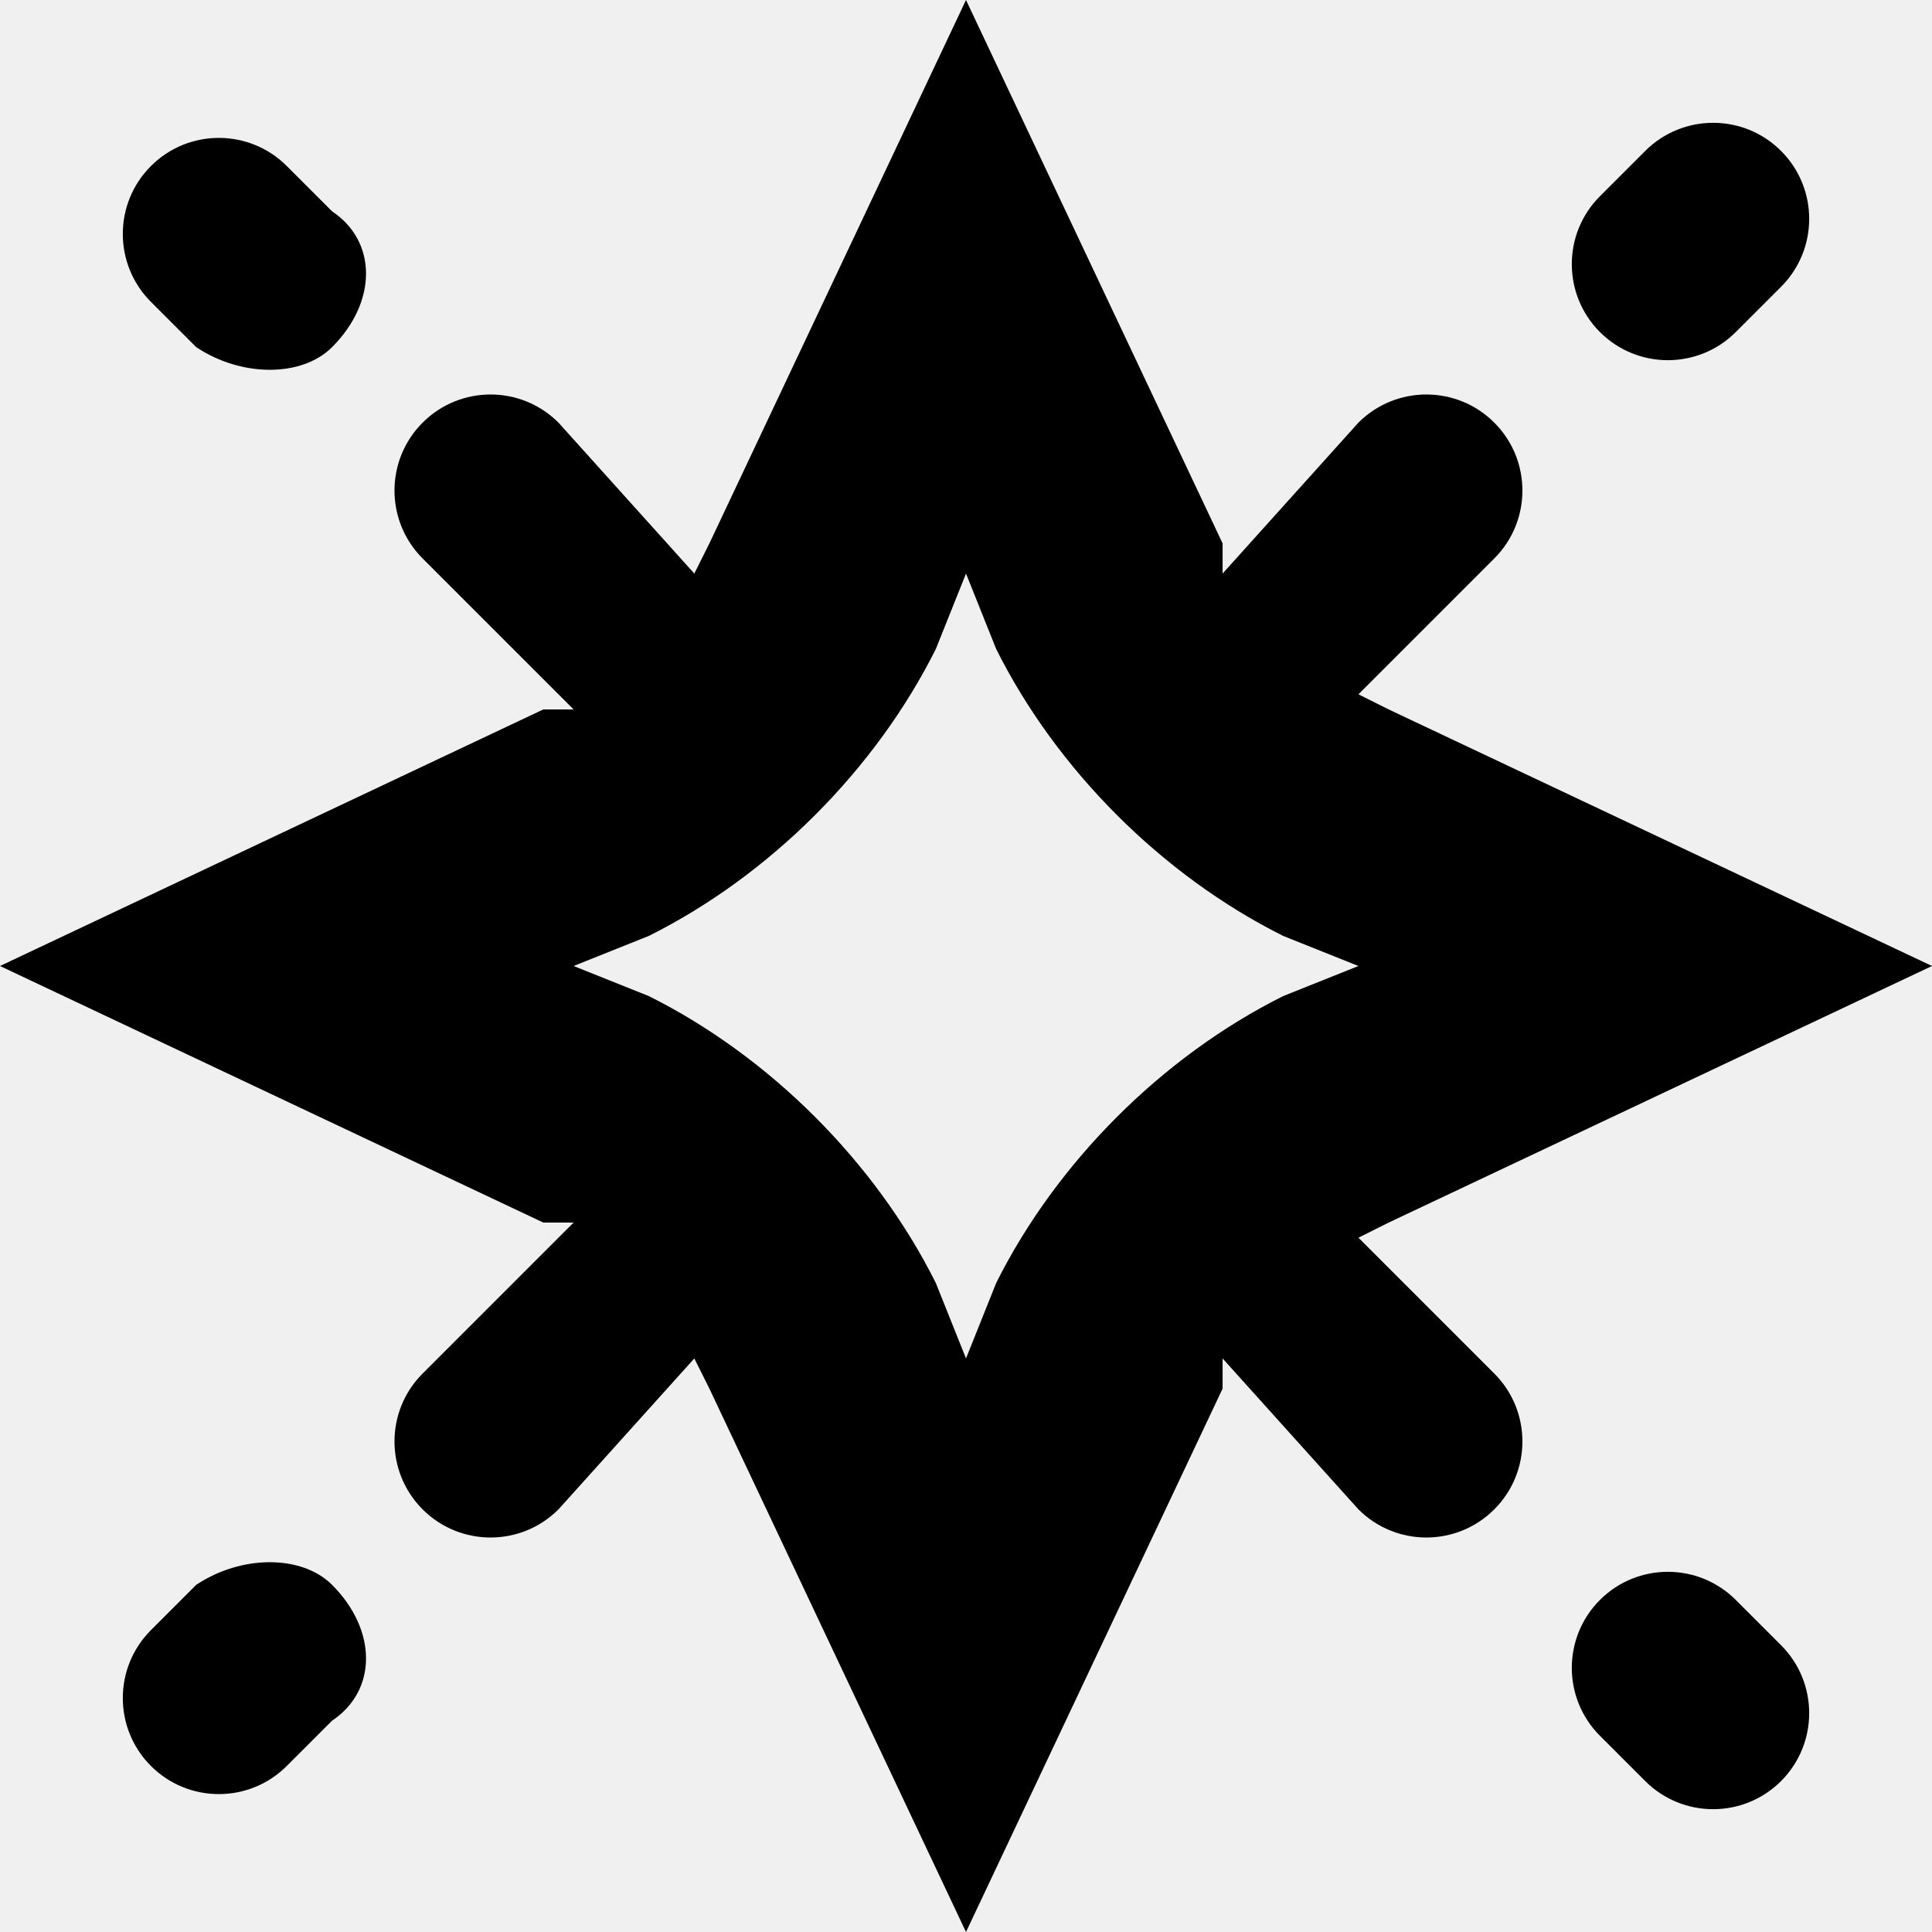
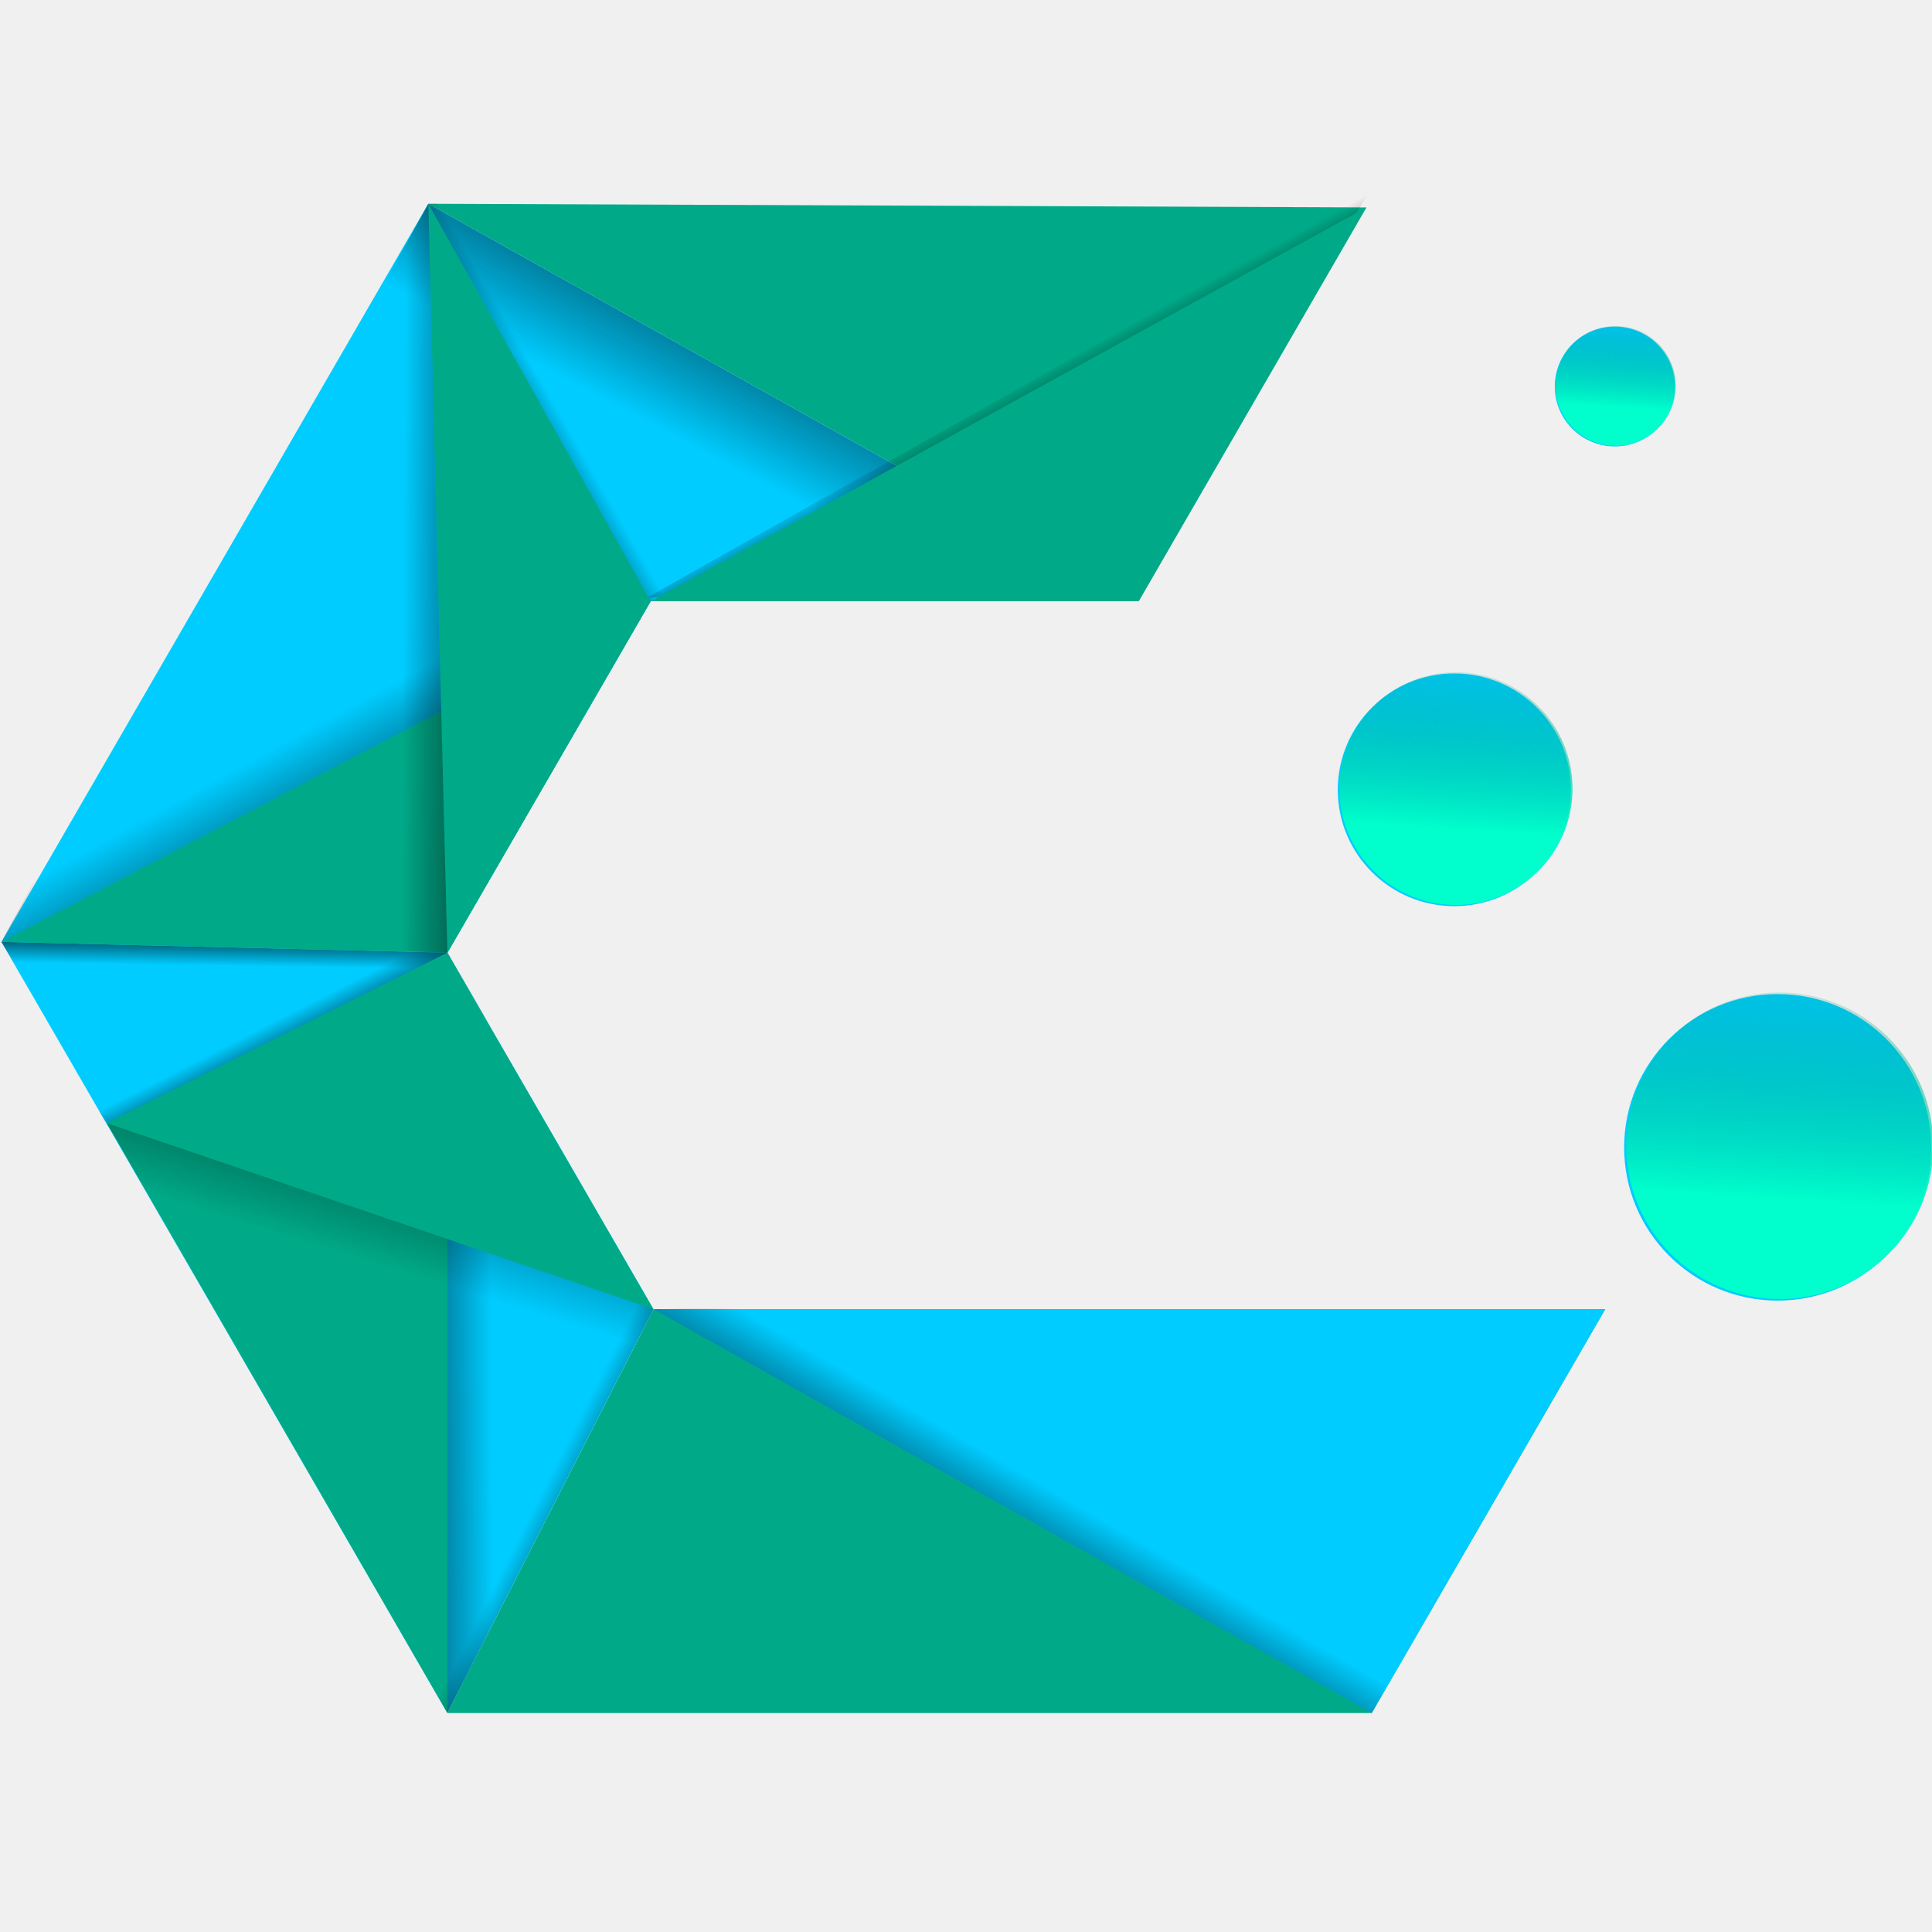
- <svg xmlns="http://www.w3.org/2000/svg" viewBox="0 0 128 128">
-   <path fill-rule="evenodd" d="M81 36 64 0 47 36l-1 2-9-10a6 6 0 0 0-9 9l10 10h-2L0 64l36 17h2L28 91a6 6 0 1 0 9 9l9-10 1 2 17 36 17-36v-2l9 10a6 6 0 1 0 9-9l-9-9 2-1 36-17-36-17-2-1 9-9a6 6 0 1 0-9-9l-9 10v-2Zm-17 2-2 5c-4 8-11 15-19 19l-5 2 5 2c8 4 15 11 19 19l2 5 2-5c4-8 11-15 19-19l5-2-5-2c-8-4-15-11-19-19l-2-5Z" clip-rule="evenodd" />
-   <path d="M118 19a6 6 0 0 0-9-9l-3 3a6 6 0 1 0 9 9l3-3Zm-96 4c-2 2-6 2-9 0l-3-3a6 6 0 1 1 9-9l3 3c3 2 3 6 0 9Zm0 82c-2-2-6-2-9 0l-3 3a6 6 0 1 0 9 9l3-3c3-2 3-6 0-9Zm96 4a6 6 0 0 1-9 9l-3-3a6 6 0 1 1 9-9l3 3Z" />
-   <style>path{fill:#000}@media (prefers-color-scheme:dark){path{fill:#fff}}</style>
+ <svg xmlns="http://www.w3.org/2000/svg" xmlns:xlink="http://www.w3.org/1999/xlink" width="67.733" height="67.733" viewBox="0 0 17.921 17.921">
+   <defs>
+     <linearGradient id="prefix__d" x1="237.19" x2="237.07" y1="296.2" y2="304.08" gradientTransform="matrix(.04476 0 0 .04468 -8.592 -4.63)" gradientUnits="userSpaceOnUse" xlink:href="#prefix__a" />
+     <linearGradient id="prefix__a">
+       <stop stop-color="#001313" offset="0" />
+       <stop stop-color="#001313" stop-opacity="0" offset="1" />
+     </linearGradient>
+     <linearGradient id="prefix__e" x1="994.81" x2="982.34" y1="1533.3" y2="1556.8" gradientTransform="matrix(.08414 0 0 .08399 -76.331 -126.67)" gradientUnits="userSpaceOnUse" xlink:href="#prefix__b" />
+     <linearGradient id="prefix__b">
+       <stop stop-color="#020202" offset="0" />
+       <stop stop-color="#020202" stop-opacity="0" offset="1" />
+     </linearGradient>
+     <linearGradient id="prefix__f" x1="1022.5" x2="1018.6" y1="1582.4" y2="1575.6" gradientTransform="matrix(.08638 0 0 .0818 -79.192 -124.97)" gradientUnits="userSpaceOnUse" xlink:href="#prefix__b" />
+     <linearGradient id="prefix__g" x1="940.43" x2="930.59" y1="1612.5" y2="1594.5" gradientTransform="matrix(.08414 0 0 .08399 -76.331 -126.67)" gradientUnits="userSpaceOnUse" xlink:href="#prefix__b" />
+     <linearGradient id="prefix__h" x1="965.6" x2="951.66" y1="1571.4" y2="1571.3" gradientTransform="matrix(.08414 0 0 .08399 -76.331 -126.67)" gradientUnits="userSpaceOnUse" xlink:href="#prefix__b" />
+     <linearGradient id="prefix__i" x1="946.23" x2="961.37" y1="1655.9" y2="1655.8" gradientTransform="matrix(.08414 0 0 .08399 -76.331 -126.67)" gradientUnits="userSpaceOnUse" xlink:href="#prefix__b" />
+     <linearGradient id="prefix__j" x1="366.15" x2="350.92" y1="427.32" y2="419.64" gradientTransform="matrix(.04476 0 0 .04468 -10.921 -4.435)" gradientUnits="userSpaceOnUse" xlink:href="#prefix__a" />
+     <linearGradient id="prefix__k" x1="936.34" x2="933.38" y1="1628.8" y2="1623" gradientTransform="matrix(.08414 0 0 .08399 -76.331 -126.67)" gradientUnits="userSpaceOnUse" xlink:href="#prefix__b" />
+     <linearGradient id="prefix__l" x1="950.33" x2="941.97" y1="1618.6" y2="1645.8" gradientTransform="matrix(.08414 0 0 .08399 -76.331 -126.67)" gradientUnits="userSpaceOnUse" xlink:href="#prefix__b" />
+     <linearGradient id="prefix__m" x1="1008.2" x2="1015.7" y1="1681.3" y2="1668.4" gradientTransform="matrix(.08414 0 0 .08399 -76.331 -126.67)" gradientUnits="userSpaceOnUse" xlink:href="#prefix__b" />
+     <linearGradient id="prefix__n" x1="1148.3" x2="1145.4" y1="1585.5" y2="1630" gradientTransform="translate(-282.87 -491.67) scale(.34992)" gradientUnits="userSpaceOnUse" xlink:href="#prefix__c" />
+     <linearGradient id="prefix__c">
+       <stop stop-color="#008066" stop-opacity="0" offset="0" />
+       <stop stop-color="#0fc" offset="1" />
+     </linearGradient>
+     <linearGradient id="prefix__o" x1="1148.3" x2="1145.4" y1="1585.5" y2="1630" gradientTransform="translate(-211.15 -375.49) scale(.26565)" gradientUnits="userSpaceOnUse" xlink:href="#prefix__c" />
+     <linearGradient id="prefix__p" x1="1148.3" x2="1145.4" y1="1585.5" y2="1630" gradientTransform="translate(-53.624 -195.03) scale(.13679)" gradientUnits="userSpaceOnUse" xlink:href="#prefix__c" />
+     <linearGradient id="prefix__q" x1="348.05" x2="361.21" y1="194.78" y2="187.24" gradientTransform="matrix(.04476 0 0 .04468 -10.921 -4.435)" gradientUnits="userSpaceOnUse" xlink:href="#prefix__a" />
+   </defs>
+   <path d="M4.329 1.924h8.345l-2.112 3.653H6.036L4.15 8.837l1.912 3.307h8.829l-2.167 3.745H4.15L.013 8.737l3.96-6.848z" fill="#fff" />
+   <path d="M3.973 1.89l6.589 3.687 2.112-3.653zM6.062 12.144L4.149 15.89h8.575l2.166-3.746z" fill="#0a8" />
+   <path d="M3.973 1.89l6.589 3.687H6.036L4.15 8.837l1.912 3.307-1.913 3.745L.013 8.737l3.96-6.848" fill="#0cf" />
+   <path d="M.013 8.737l4.137.1.115.199-4.123-.083z" fill="url(#prefix__d)" />
+   <path d="M10.562 5.577L3.973 1.89l-.5.902 4.994 2.765z" fill="url(#prefix__e)" />
+   <path d="M6.003 5.543l6.711-3.784-2.169 3.558z" fill="url(#prefix__f)" />
+   <path d="M6.036 5.577l6.638-3.653-2.112 3.653zM.013 8.737l6.023-3.16-1.886 3.26z" fill="#0a8" />
+   <path d="M.013 8.737l6.023-3.16-.407-.635L.438 7.945z" fill="url(#prefix__g)" />
+   <path d="M6.036 5.577L3.973 1.89l.177 6.949z" fill="#0a8" />
+   <path d="M6.062 12.144l6.662 3.746 2.166-3.746z" fill="#0cf" />
+   <path d="M3.973 1.89l-.501.901.048 6.017.63.03z" fill="url(#prefix__h)" />
+   <path d="M4.15 8.838L.99 10.418 4.15 15.89z" fill="#0a8" />
+   <path d="M4.15 8.838v7.051l.774-1.507.06-4.134z" fill="url(#prefix__i)" />
+   <path d="M4.15 15.889l-.299-.535 1.92-3.7.29.49z" fill="url(#prefix__j)" />
+   <path d="M.991 10.419L4.15 8.838l-.63-.03-2.74 1.307z" fill="url(#prefix__k)" />
+   <path d="M.991 10.419l5.07 1.725L4.15 8.838z" fill="#0a8" />
+   <path d="M6.062 12.144l-5.07-1.725.55.95 4.167 1.51z" fill="url(#prefix__l)" />
+   <path d="M6.062 12.144l6.662 3.746.799-1.42-4.288-2.363z" fill="url(#prefix__m)" />
+   <g transform="matrix(.14699 0 0 .14672 -.848 -.426)">
+     <circle cx="117.95" cy="75.441" r="9.689" fill="#0cf" />
+     <circle cx="118.08" cy="75.341" r="9.689" fill="url(#prefix__n)" />
+   </g>
+   <g transform="matrix(.14699 0 0 .14672 -.2 -.75)">
+     <circle cx="93.138" cy="55.045" r="7.356" fill="#0cf" />
+     <circle cx="93.239" cy="54.969" r="7.356" fill="url(#prefix__o)" />
+   </g>
+   <g transform="matrix(.14699 0 0 .14672 -.17 -.326)">
+     <circle cx="103.06" cy="26.657" r="3.788" fill="#0cf" />
+     <circle cx="103.11" cy="26.618" r="3.788" fill="url(#prefix__p)" />
+   </g>
+   <path d="M6.036 5.577L3.973 1.89l.525-.007 1.94 3.446z" fill="url(#prefix__q)" />
</svg>
